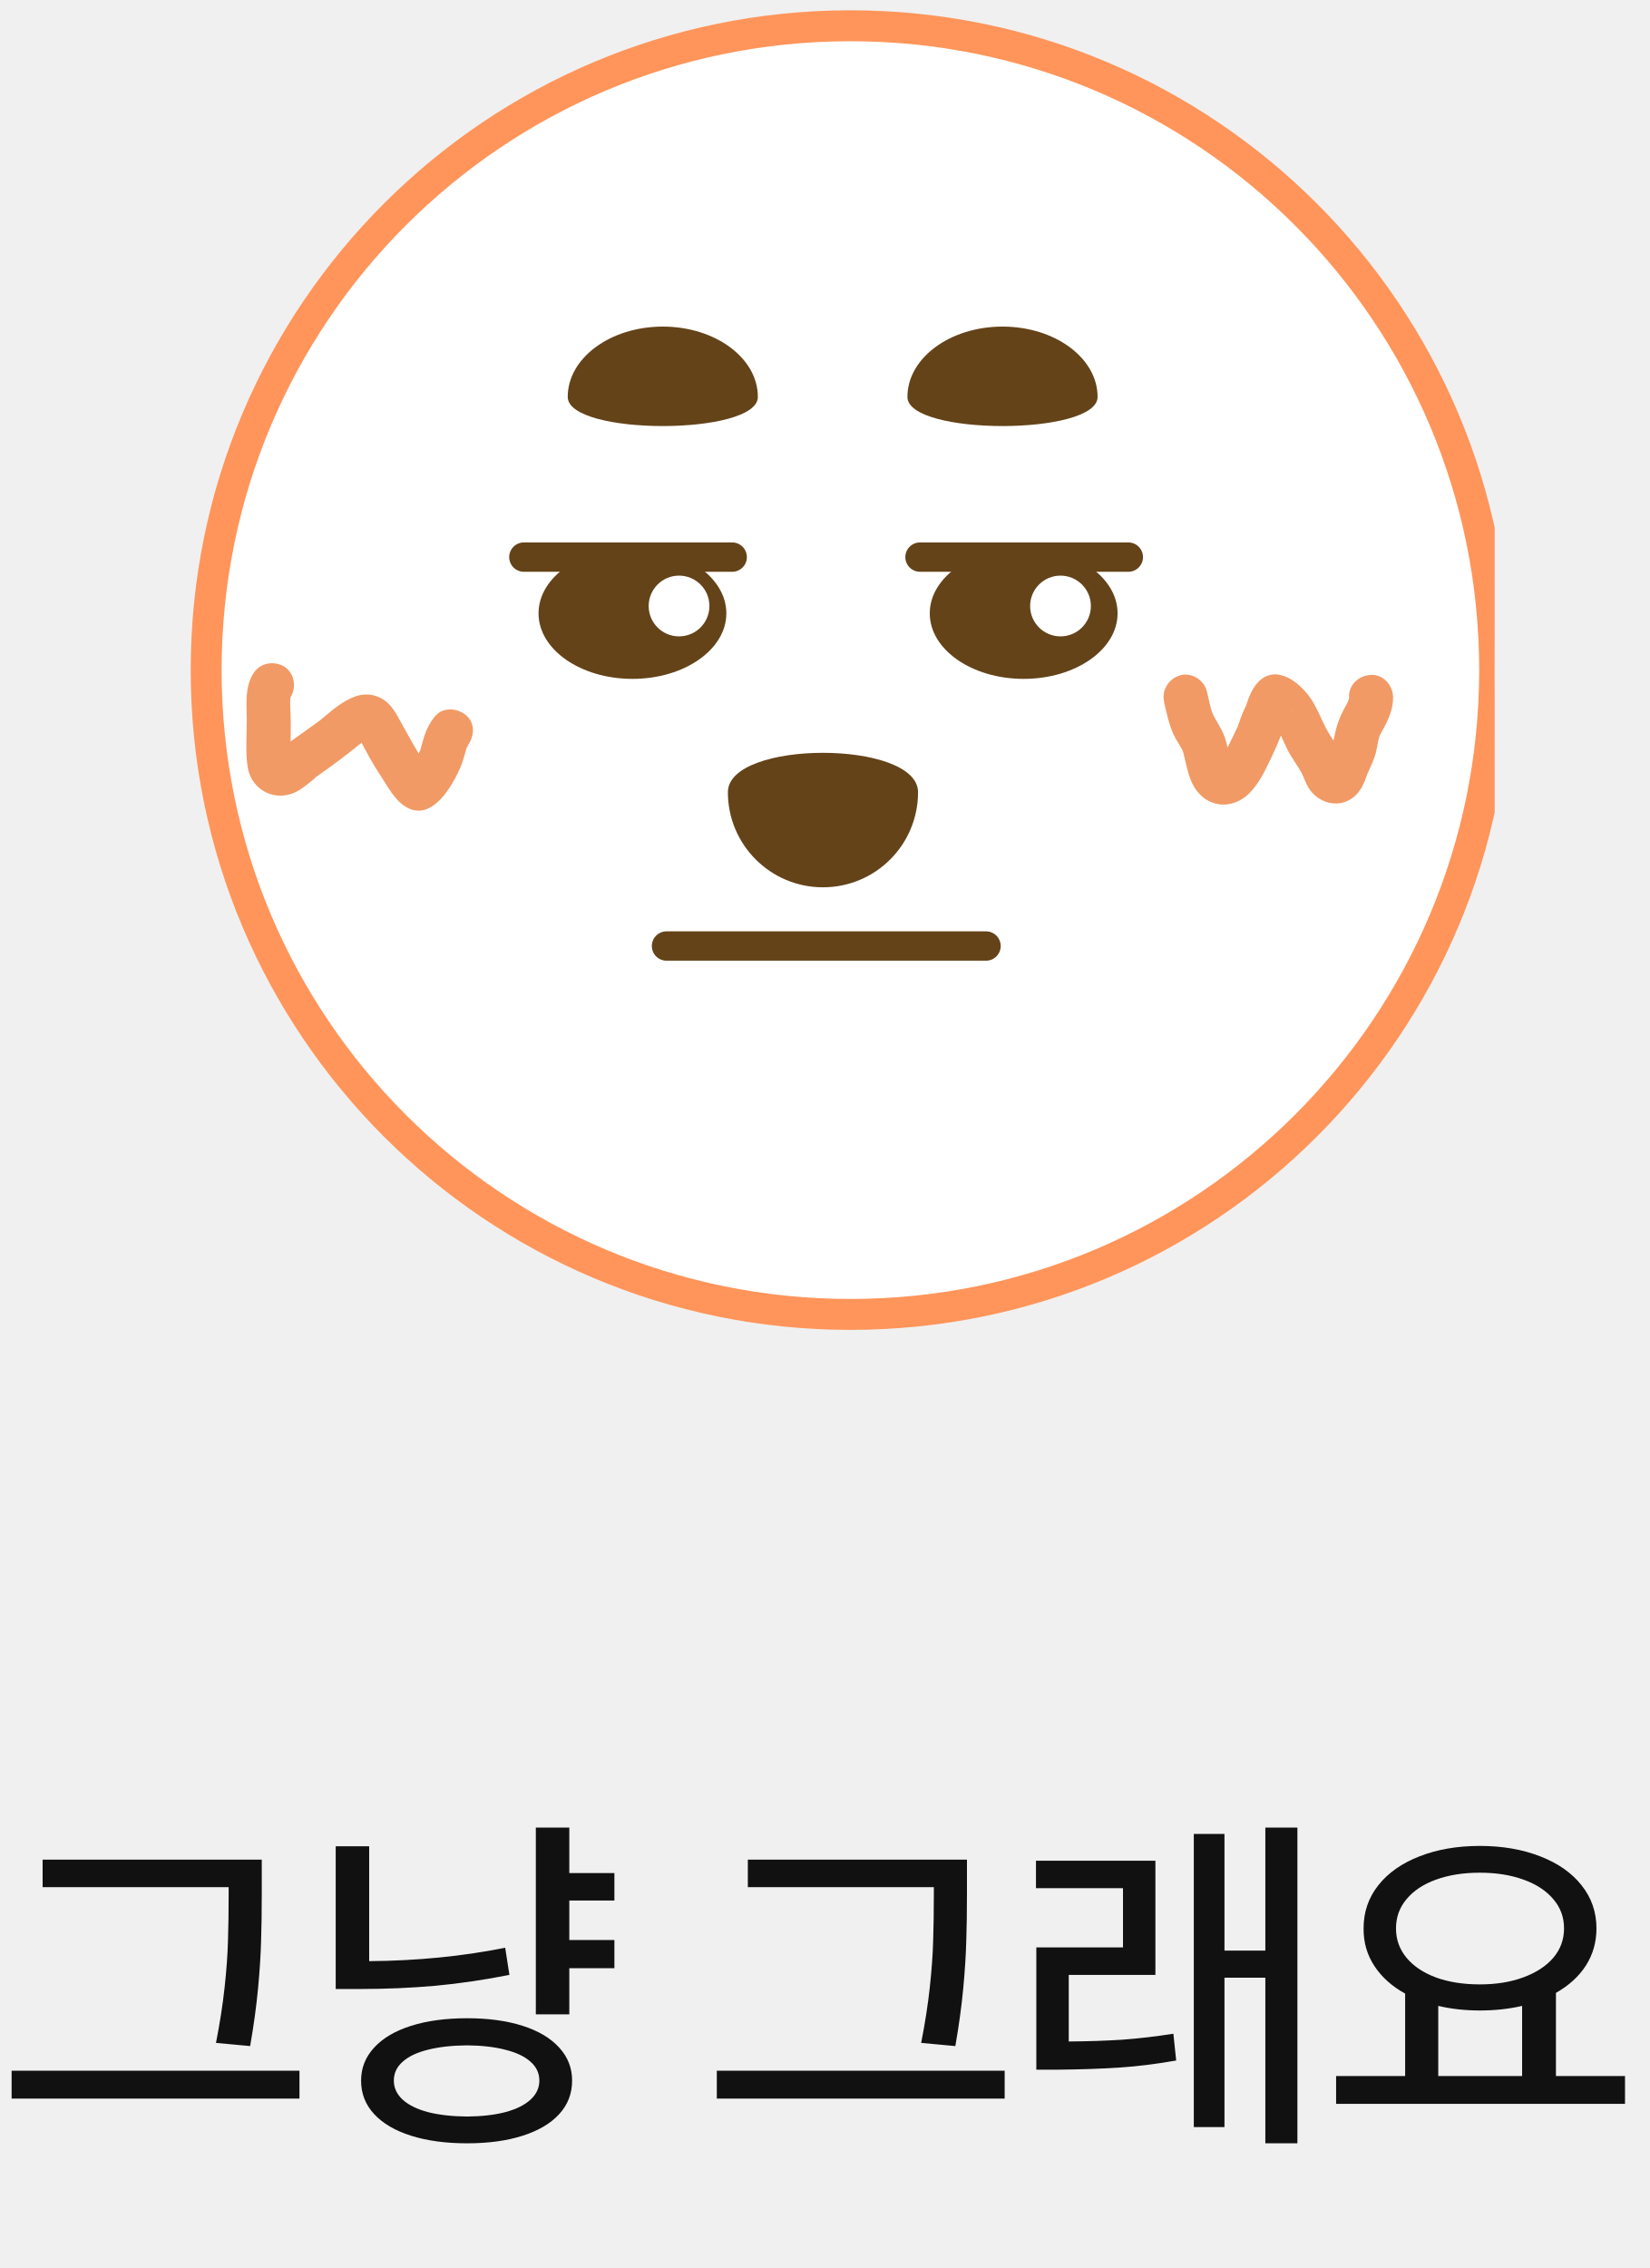
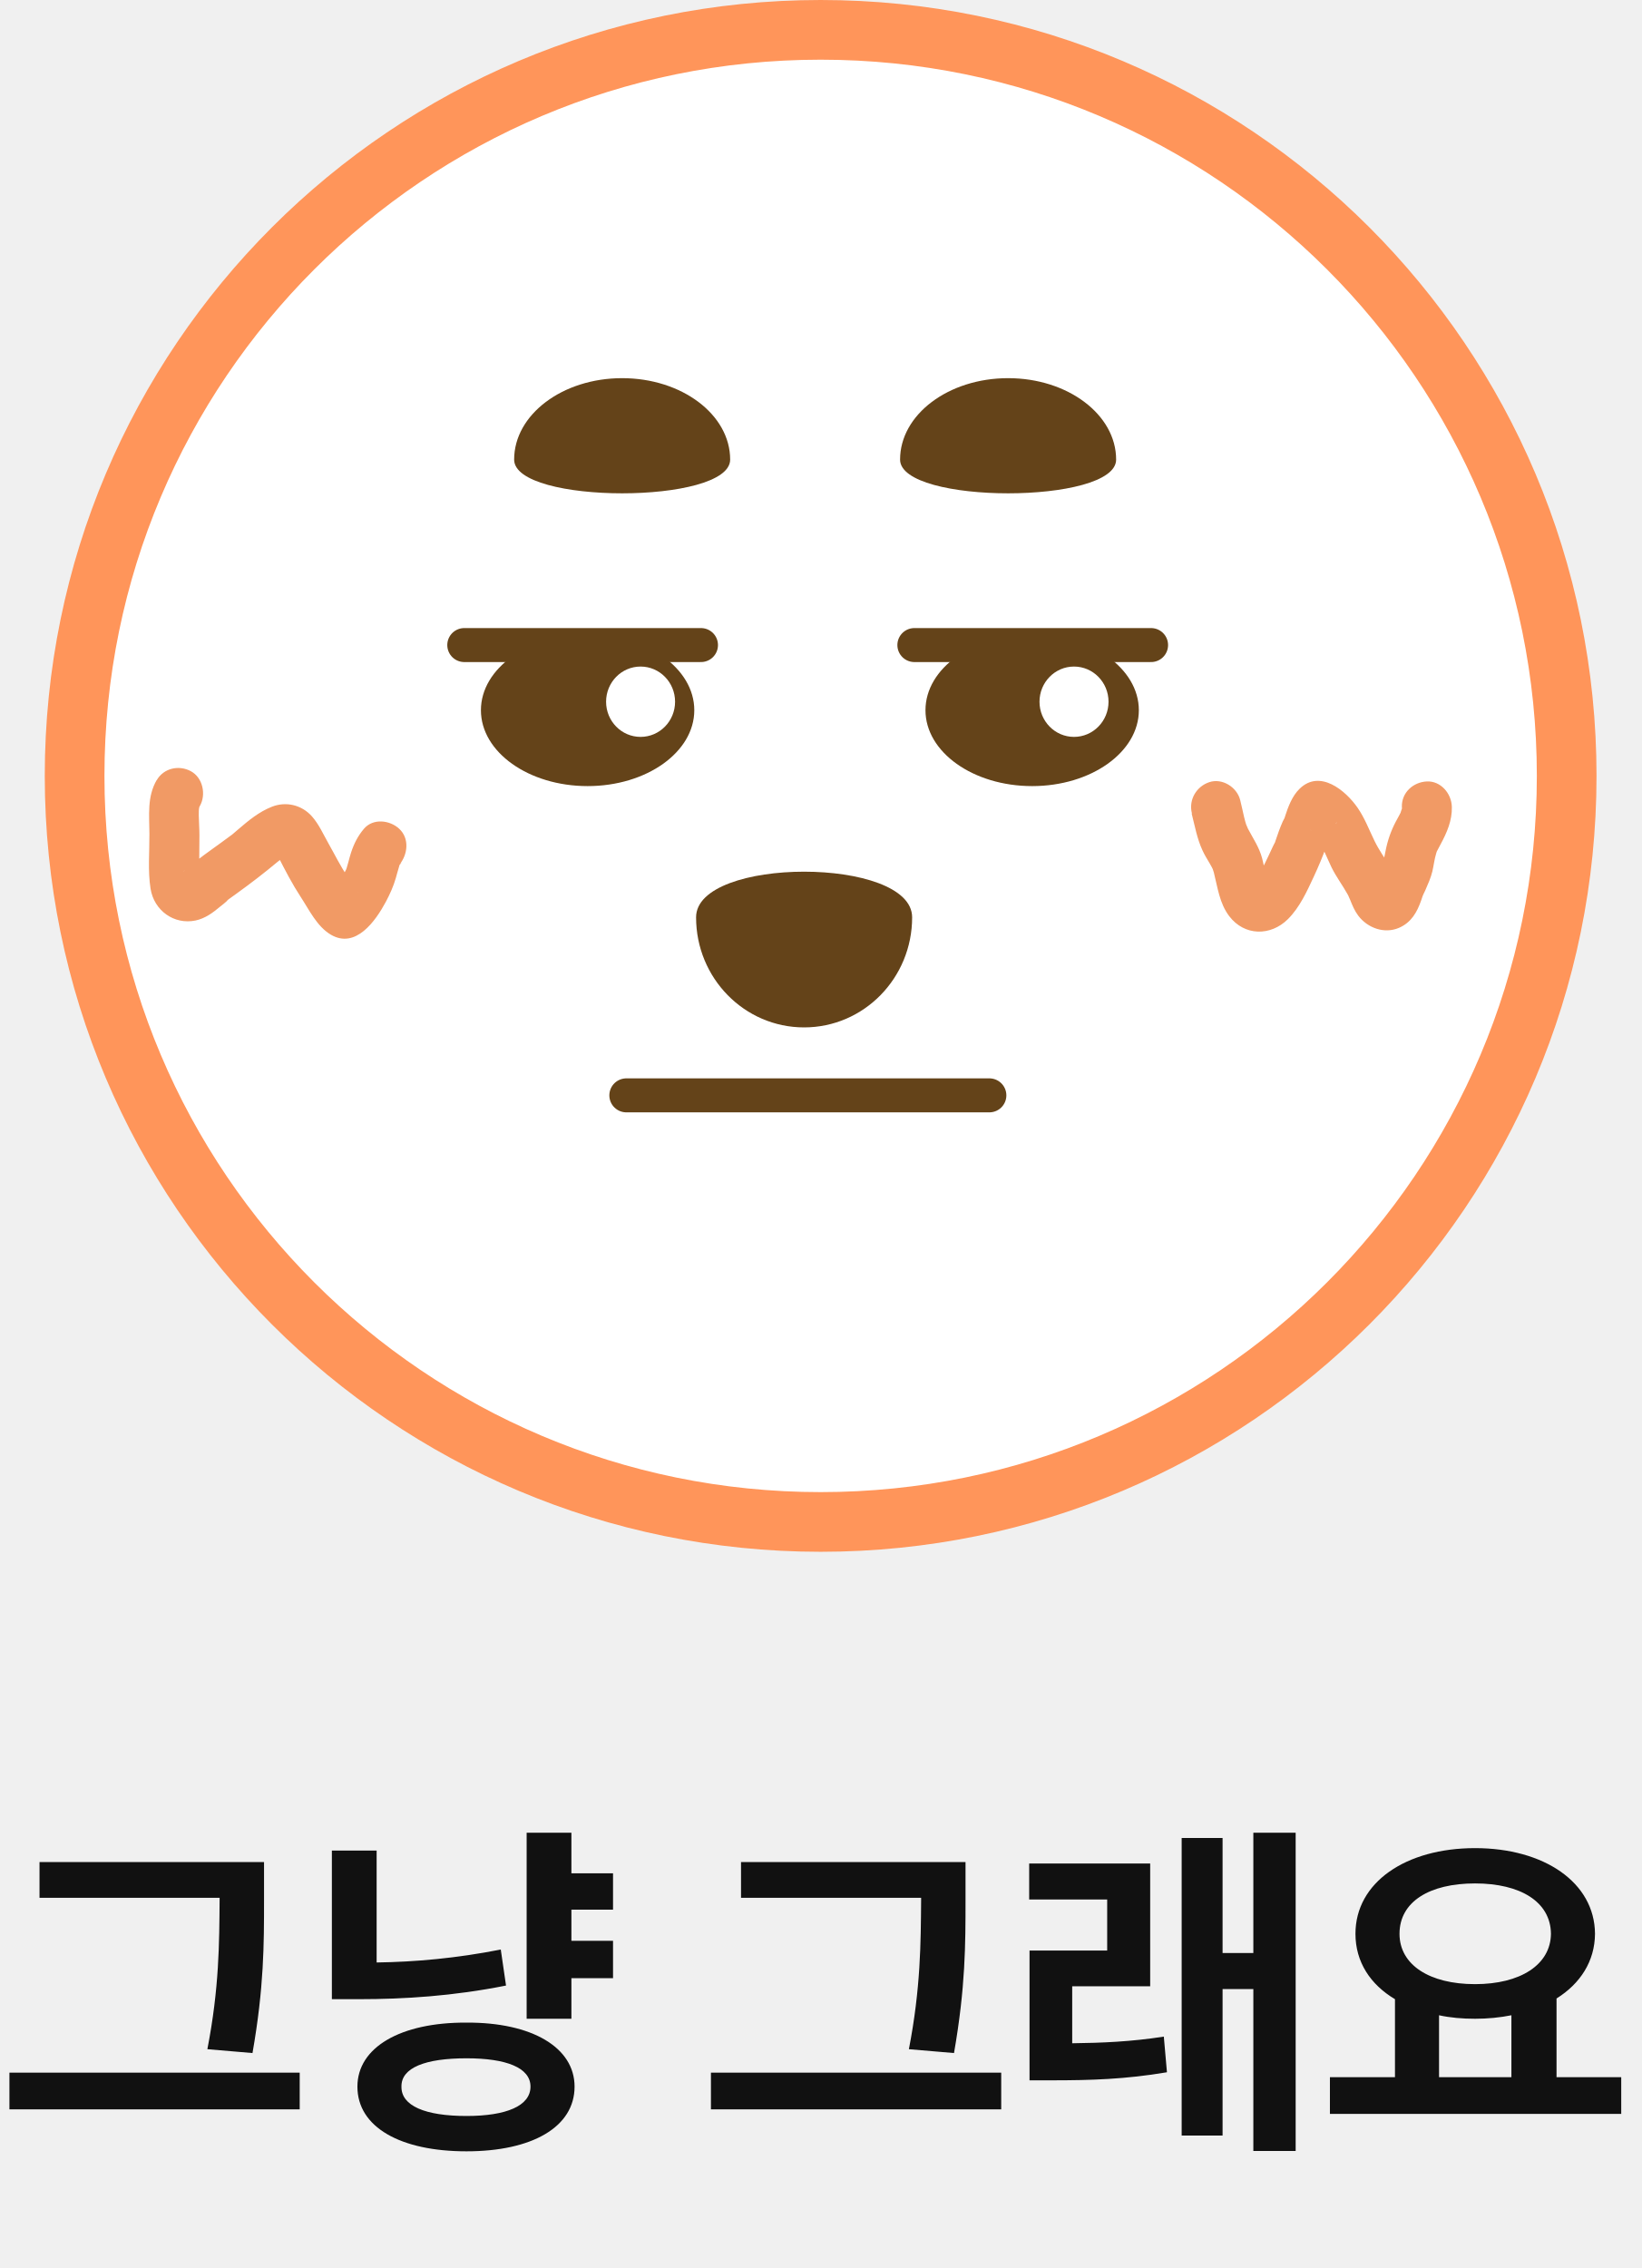
- <svg xmlns="http://www.w3.org/2000/svg" width="64" height="88" viewBox="0 0 64 88" fill="none">
-   <g clip-path="url(#clip0_2594_11475)">
-     <path d="M33 51C46.807 51 58 39.807 58 26C58 12.193 46.807 1 33 1C19.193 1 8 12.193 8 26C8 39.807 19.193 51 33 51Z" fill="white" stroke="#FF955A" stroke-width="1.2" stroke-miterlimit="10" stroke-linecap="round" />
-     <path d="M35.213 15.401C35.213 16.908 42.592 16.908 42.592 15.401C42.592 13.894 40.941 12.672 38.902 12.672C36.864 12.672 35.213 13.894 35.213 15.401Z" fill="#644319" />
-     <path d="M29.409 15.401C29.409 16.908 22.031 16.908 22.031 15.401C22.031 13.894 23.682 12.672 25.72 12.672C27.758 12.672 29.409 13.894 29.409 15.401Z" fill="#644319" />
-     <path d="M24.542 26.341C26.554 26.341 28.186 25.203 28.186 23.798C28.186 22.394 26.554 21.255 24.542 21.255C22.529 21.255 20.898 22.394 20.898 23.798C20.898 25.203 22.529 26.341 24.542 26.341Z" fill="#644319" />
-     <path d="M39.724 26.341C41.736 26.341 43.368 25.203 43.368 23.798C43.368 22.394 41.736 21.255 39.724 21.255C37.712 21.255 36.08 22.394 36.08 23.798C36.08 25.203 37.712 26.341 39.724 26.341Z" fill="#644319" />
-     <path d="M9.82 26.142C9.492 26.708 9.572 27.311 9.576 27.934C9.579 28.556 9.517 29.177 9.613 29.778C9.733 30.513 10.416 30.995 11.149 30.845C11.473 30.779 11.739 30.589 11.99 30.38C12.008 30.365 12.251 30.184 12.246 30.158L12.164 30.219C12.212 30.184 12.261 30.148 12.308 30.114C12.38 30.063 12.453 30.012 12.527 29.961C13.016 29.615 13.491 29.258 13.954 28.879C13.975 28.862 14.168 28.721 14.009 28.833C14.056 28.799 14.104 28.765 14.155 28.733C14.206 28.7 14.254 28.676 14.301 28.645C14.468 28.537 14.187 28.674 14.297 28.645C14.381 28.625 14.096 28.632 14.079 28.626C14.047 28.617 13.802 28.433 13.899 28.539C13.88 28.518 13.796 28.372 13.859 28.495C13.893 28.562 13.931 28.626 13.967 28.693C14.204 29.152 14.459 29.63 14.745 30.059C15.032 30.488 15.296 31.042 15.77 31.319C16.618 31.811 17.3 30.862 17.653 30.215C17.791 29.961 17.911 29.697 17.992 29.42C18.026 29.302 18.057 29.183 18.095 29.065C18.11 29.015 18.121 28.955 18.148 28.909C17.987 29.177 18.33 28.721 18.108 28.979C18.4 28.642 18.465 28.099 18.108 27.772C17.787 27.478 17.212 27.412 16.901 27.772C16.692 28.015 16.559 28.273 16.459 28.579C16.425 28.685 16.396 28.793 16.366 28.902C16.349 28.964 16.33 29.027 16.311 29.09L16.29 29.148C16.262 29.222 16.262 29.224 16.29 29.156C16.315 29.099 16.317 29.091 16.298 29.129C16.286 29.152 16.275 29.175 16.262 29.198C16.239 29.241 16.216 29.283 16.193 29.327C16.142 29.422 16.089 29.517 16.032 29.61C16.002 29.657 15.969 29.704 15.939 29.752C15.854 29.883 16.002 29.703 15.931 29.763C15.893 29.796 15.859 29.839 15.825 29.875C15.715 29.999 15.962 29.792 15.819 29.871H16.681C16.537 29.799 16.723 29.915 16.715 29.917C16.704 29.917 16.63 29.833 16.632 29.835C16.614 29.818 16.565 29.739 16.62 29.824C16.685 29.923 16.611 29.803 16.596 29.778C16.506 29.64 16.427 29.494 16.332 29.357C16.091 29.012 15.909 28.64 15.698 28.275C15.52 27.968 15.364 27.619 15.125 27.355C14.777 26.971 14.242 26.846 13.76 27.032C13.322 27.201 12.969 27.488 12.612 27.788C12.551 27.839 12.491 27.888 12.432 27.939C12.312 28.04 12.443 27.934 12.462 27.919C12.417 27.956 12.365 27.991 12.318 28.025C12.126 28.165 11.933 28.302 11.739 28.439C11.546 28.575 11.358 28.708 11.174 28.85C11.094 28.911 11.018 28.976 10.942 29.042C10.908 29.072 10.872 29.103 10.838 29.133C10.72 29.238 10.898 29.107 10.817 29.152C10.792 29.165 10.752 29.188 10.729 29.207C10.811 29.133 10.839 29.179 10.756 29.194C10.917 29.163 11.063 29.19 11.185 29.31C11.234 29.357 11.253 29.41 11.286 29.467C11.348 29.577 11.299 29.499 11.286 29.456C11.238 29.277 11.289 29.638 11.282 29.404C11.268 28.934 11.286 28.457 11.284 27.987C11.284 27.769 11.265 27.55 11.261 27.33C11.261 27.233 11.261 27.137 11.27 27.038C11.257 27.213 11.263 27.101 11.276 27.057C11.325 26.886 11.2 27.177 11.297 27.011C11.521 26.624 11.399 26.059 10.991 25.842C10.583 25.626 10.061 25.736 9.822 26.148L9.82 26.142Z" fill="#F19A65" />
-     <path d="M45.173 27.266C45.283 27.687 45.355 28.101 45.541 28.497C45.611 28.649 45.702 28.79 45.788 28.934C45.833 29.012 45.879 29.09 45.917 29.171C45.864 29.055 45.915 29.184 45.928 29.236C46.061 29.744 46.12 30.268 46.454 30.699C46.972 31.369 47.866 31.378 48.46 30.799C48.858 30.41 49.105 29.877 49.34 29.382C49.502 29.04 49.65 28.699 49.777 28.342C49.777 28.338 49.828 28.213 49.796 28.289C49.758 28.374 49.836 28.211 49.845 28.19C49.9 28.069 49.951 27.943 49.999 27.816C50.01 27.786 50.022 27.755 50.033 27.723C50.041 27.704 50.094 27.566 50.05 27.67C50.006 27.774 50.061 27.653 50.075 27.626C50.107 27.562 50.192 27.501 50.059 27.64L49.456 27.89C49.469 27.89 49.249 27.85 49.335 27.875C49.42 27.9 49.221 27.82 49.232 27.826C49.357 27.888 49.255 27.865 49.213 27.791C49.232 27.828 49.293 27.863 49.323 27.894C49.34 27.913 49.357 27.936 49.376 27.953C49.45 28.019 49.289 27.82 49.344 27.909C49.469 28.116 49.595 28.313 49.701 28.532C49.786 28.708 49.862 28.89 49.95 29.067C50.109 29.384 50.325 29.665 50.5 29.972C50.517 30.002 50.532 30.04 50.553 30.069C50.599 30.13 50.513 29.989 50.517 29.98C50.507 30.002 50.57 30.114 50.58 30.141C50.659 30.338 50.733 30.517 50.862 30.686C51.183 31.099 51.752 31.302 52.252 31.092C52.669 30.915 52.868 30.574 53.014 30.16C53.028 30.124 53.085 29.959 53.041 30.071C53.071 29.993 53.111 29.917 53.147 29.841C53.24 29.632 53.337 29.422 53.392 29.2C53.44 29.004 53.46 28.801 53.519 28.608C53.531 28.571 53.544 28.537 53.553 28.501C53.531 28.571 53.508 28.596 53.553 28.515C53.593 28.441 53.631 28.366 53.673 28.294C53.887 27.903 54.07 27.495 54.058 27.04C54.047 26.584 53.675 26.165 53.204 26.186C52.734 26.207 52.337 26.562 52.35 27.04C52.356 27.252 52.42 26.888 52.356 27.087C52.344 27.12 52.265 27.33 52.348 27.146C52.289 27.277 52.215 27.401 52.147 27.526C51.972 27.85 51.861 28.173 51.79 28.532C51.758 28.701 51.722 28.867 51.656 29.027C51.718 28.873 51.606 29.126 51.604 29.129C51.551 29.247 51.498 29.367 51.451 29.488C51.422 29.558 51.394 29.63 51.373 29.704C51.322 29.885 51.477 29.575 51.371 29.714C51.494 29.555 51.557 29.551 51.764 29.52C51.878 29.462 51.982 29.465 52.077 29.532C52.147 29.57 52.204 29.623 52.246 29.689C52.267 29.678 52.073 29.446 52.231 29.683C52.202 29.64 52.187 29.572 52.168 29.522C52.1 29.349 52.029 29.19 51.935 29.033C51.766 28.75 51.566 28.482 51.42 28.186C51.232 27.808 51.083 27.414 50.84 27.068C50.428 26.484 49.549 25.77 48.858 26.431C48.602 26.675 48.469 27.03 48.359 27.359C48.308 27.512 48.372 27.345 48.378 27.325C48.363 27.391 48.312 27.463 48.283 27.526C48.184 27.744 48.105 27.97 48.027 28.196C47.942 28.439 48.101 28.065 47.981 28.294C47.966 28.325 47.951 28.353 47.936 28.384C47.896 28.463 47.86 28.545 47.822 28.625C47.725 28.829 47.625 29.033 47.513 29.228C47.454 29.329 47.391 29.424 47.327 29.52C47.222 29.68 47.458 29.387 47.327 29.515C47.306 29.535 47.279 29.562 47.258 29.587C47.154 29.714 47.427 29.494 47.292 29.566C47.158 29.638 47.501 29.509 47.355 29.543L47.503 29.522C47.412 29.52 47.446 29.526 47.609 29.539C47.752 29.608 47.784 29.621 47.708 29.579C47.826 29.678 47.852 29.697 47.79 29.638C47.684 29.535 47.87 29.818 47.82 29.674C47.805 29.648 47.79 29.621 47.776 29.592C47.739 29.513 47.748 29.535 47.805 29.663C47.805 29.579 47.737 29.454 47.714 29.372C47.661 29.169 47.632 28.962 47.577 28.759C47.478 28.393 47.27 28.097 47.093 27.769C47.084 27.752 46.995 27.526 47.05 27.683C47.014 27.579 46.985 27.474 46.959 27.366C46.913 27.18 46.877 26.991 46.828 26.805C46.714 26.372 46.213 26.068 45.776 26.209C45.34 26.349 45.059 26.795 45.18 27.26L45.173 27.266Z" fill="#F19A65" />
-     <path d="M41.153 24.692C41.804 24.692 42.332 24.165 42.332 23.514C42.332 22.863 41.804 22.335 41.153 22.335C40.502 22.335 39.975 22.863 39.975 23.514C39.975 24.165 40.502 24.692 41.153 24.692Z" fill="white" />
-     <path d="M26.35 24.692C27.001 24.692 27.529 24.165 27.529 23.514C27.529 22.863 27.001 22.335 26.35 22.335C25.7 22.335 25.172 22.863 25.172 23.514C25.172 24.165 25.7 24.692 26.35 24.692Z" fill="white" />
-     <path d="M35.625 30.739C35.625 28.7 28.246 28.7 28.246 30.739C28.246 32.777 29.897 34.428 31.935 34.428C33.974 34.428 35.625 32.777 35.625 30.739Z" fill="#644319" />
-     <path d="M20.329 21.616H28.413" stroke="#644319" stroke-width="1.139" stroke-miterlimit="10" stroke-linecap="round" />
-     <path d="M35.701 21.616H43.785" stroke="#644319" stroke-width="1.139" stroke-miterlimit="10" stroke-linecap="round" />
-     <path d="M25.864 36.706H38.263" stroke="#644319" stroke-width="1.139" stroke-miterlimit="10" stroke-linecap="round" />
+ <svg xmlns="http://www.w3.org/2000/svg" width="55" height="76" viewBox="0 0 55 76" fill="none">
+   <g clip-path="url(#clip0_4176_21409)">
+     <path d="M27.5 51C41.307 51 52.5 39.807 52.5 26C52.5 12.193 41.307 1 27.5 1C13.693 1 2.5 12.193 2.5 26C2.5 39.807 13.693 51 27.5 51Z" fill="white" stroke="#FF955A" stroke-width="2" stroke-miterlimit="10" stroke-linecap="round" />
+     <path d="M30.162 15.401C30.162 16.908 37.402 16.908 37.402 15.401C37.402 13.894 35.782 12.672 33.782 12.672C31.782 12.672 30.162 13.894 30.162 15.401Z" fill="#644319" />
+     <path d="M24.468 15.401C24.468 16.908 17.229 16.908 17.229 15.401C17.229 13.894 18.849 12.672 20.848 12.672C22.848 12.672 24.468 13.894 24.468 15.401Z" fill="#644319" />
+     <path d="M19.691 26.342C21.666 26.342 23.266 25.203 23.266 23.799C23.266 22.394 21.666 21.256 19.691 21.256C17.717 21.256 16.116 22.394 16.116 23.799C16.116 25.203 17.717 26.342 19.691 26.342Z" fill="#644319" />
+     <path d="M34.588 26.342C36.562 26.342 38.163 25.203 38.163 23.799C38.163 22.394 36.562 21.256 34.588 21.256C32.613 21.256 31.013 22.394 31.013 23.799C31.013 25.203 32.613 26.342 34.588 26.342Z" fill="#644319" />
+     <path d="M5.248 26.143C4.925 26.708 5.004 27.312 5.007 27.934C5.011 28.557 4.95 29.177 5.045 29.779C5.162 30.513 5.832 30.995 6.551 30.846C6.869 30.779 7.13 30.589 7.376 30.381C7.394 30.365 7.633 30.185 7.627 30.159L7.547 30.219C7.594 30.185 7.642 30.149 7.689 30.115C7.759 30.064 7.83 30.012 7.903 29.961C8.383 29.616 8.849 29.259 9.303 28.879C9.323 28.862 9.513 28.722 9.357 28.834C9.404 28.8 9.45 28.765 9.5 28.733C9.551 28.701 9.597 28.676 9.644 28.646C9.808 28.538 9.532 28.674 9.64 28.646C9.722 28.625 9.443 28.633 9.426 28.627C9.394 28.617 9.154 28.433 9.249 28.54C9.23 28.519 9.148 28.373 9.21 28.496C9.243 28.562 9.281 28.627 9.316 28.693C9.549 29.153 9.798 29.631 10.079 30.06C10.361 30.489 10.619 31.043 11.085 31.32C11.917 31.811 12.586 30.863 12.932 30.215C13.068 29.961 13.185 29.697 13.265 29.42C13.299 29.302 13.329 29.183 13.366 29.065C13.381 29.016 13.392 28.955 13.418 28.91C13.26 29.177 13.597 28.722 13.379 28.98C13.666 28.642 13.729 28.099 13.379 27.773C13.064 27.479 12.5 27.412 12.195 27.773C11.99 28.016 11.86 28.274 11.761 28.579C11.727 28.686 11.699 28.794 11.67 28.902C11.653 28.965 11.634 29.027 11.616 29.09L11.595 29.149C11.567 29.223 11.567 29.225 11.595 29.156C11.619 29.099 11.621 29.092 11.603 29.13C11.591 29.153 11.58 29.175 11.567 29.198C11.545 29.242 11.523 29.284 11.5 29.327C11.45 29.422 11.398 29.517 11.342 29.61C11.312 29.657 11.28 29.705 11.251 29.752C11.167 29.883 11.312 29.703 11.243 29.764C11.206 29.796 11.172 29.84 11.139 29.876C11.031 29.999 11.273 29.792 11.133 29.872H11.979C11.837 29.8 12.02 29.916 12.012 29.917C12.001 29.917 11.928 29.834 11.93 29.836C11.914 29.819 11.865 29.739 11.919 29.824C11.982 29.923 11.91 29.804 11.895 29.779C11.807 29.64 11.729 29.494 11.636 29.358C11.4 29.012 11.221 28.64 11.014 28.276C10.839 27.968 10.687 27.619 10.452 27.355C10.111 26.972 9.586 26.847 9.113 27.033C8.683 27.202 8.337 27.488 7.987 27.788C7.927 27.839 7.867 27.889 7.81 27.94C7.692 28.041 7.821 27.934 7.839 27.919C7.795 27.957 7.745 27.991 7.698 28.025C7.51 28.166 7.32 28.302 7.13 28.439C6.94 28.576 6.756 28.709 6.575 28.851C6.497 28.912 6.422 28.976 6.348 29.043C6.314 29.073 6.279 29.103 6.246 29.134C6.13 29.238 6.305 29.107 6.225 29.153C6.201 29.166 6.162 29.189 6.139 29.208C6.22 29.134 6.247 29.179 6.166 29.194C6.324 29.164 6.467 29.191 6.586 29.31C6.635 29.358 6.653 29.411 6.685 29.468C6.746 29.578 6.698 29.5 6.685 29.456C6.638 29.278 6.689 29.639 6.681 29.405C6.668 28.934 6.685 28.458 6.683 27.987C6.683 27.769 6.665 27.551 6.661 27.331C6.661 27.234 6.661 27.137 6.67 27.038C6.657 27.213 6.663 27.101 6.676 27.057C6.724 26.887 6.601 27.177 6.696 27.012C6.916 26.625 6.797 26.059 6.396 25.843C5.996 25.627 5.484 25.737 5.249 26.148L5.248 26.143Z" fill="#F19A65" />
+     <path d="M39.934 27.266C40.042 27.687 40.113 28.101 40.296 28.497C40.365 28.649 40.454 28.79 40.538 28.934C40.583 29.012 40.627 29.09 40.664 29.171C40.612 29.055 40.663 29.184 40.676 29.236C40.806 29.744 40.864 30.268 41.191 30.699C41.7 31.369 42.577 31.378 43.16 30.799C43.55 30.41 43.793 29.877 44.023 29.382C44.182 29.04 44.327 28.699 44.452 28.342C44.452 28.338 44.502 28.213 44.47 28.289C44.433 28.374 44.509 28.211 44.519 28.19C44.573 28.069 44.623 27.943 44.67 27.816C44.681 27.786 44.692 27.755 44.703 27.723C44.711 27.704 44.763 27.566 44.72 27.67C44.677 27.774 44.731 27.653 44.744 27.626C44.776 27.562 44.859 27.501 44.729 27.64L44.137 27.89C44.15 27.89 43.934 27.85 44.018 27.875C44.102 27.9 43.906 27.82 43.917 27.826C44.04 27.888 43.94 27.865 43.899 27.791C43.917 27.828 43.977 27.863 44.007 27.894C44.023 27.913 44.04 27.936 44.059 27.953C44.131 28.019 43.973 27.82 44.027 27.909C44.15 28.116 44.273 28.313 44.377 28.532C44.461 28.708 44.535 28.89 44.621 29.067C44.778 29.384 44.99 29.665 45.161 29.972C45.178 30.002 45.193 30.04 45.213 30.069C45.258 30.13 45.174 29.989 45.178 29.98C45.169 30.002 45.23 30.114 45.239 30.141C45.318 30.338 45.39 30.517 45.517 30.686C45.831 31.099 46.39 31.302 46.88 31.092C47.289 30.915 47.485 30.574 47.628 30.16C47.641 30.124 47.697 29.959 47.654 30.071C47.684 29.993 47.723 29.917 47.759 29.841C47.85 29.632 47.945 29.422 47.999 29.2C48.045 29.004 48.066 28.801 48.124 28.608C48.135 28.571 48.148 28.537 48.157 28.501C48.135 28.571 48.112 28.596 48.157 28.515C48.196 28.441 48.233 28.366 48.274 28.294C48.485 27.903 48.664 27.495 48.652 27.04C48.641 26.584 48.276 26.165 47.815 26.186C47.353 26.207 46.964 26.562 46.977 27.04C46.982 27.252 47.045 26.888 46.982 27.087C46.971 27.12 46.893 27.33 46.975 27.146C46.917 27.277 46.844 27.401 46.777 27.526C46.606 27.85 46.496 28.173 46.427 28.532C46.396 28.701 46.36 28.867 46.295 29.027C46.356 28.873 46.247 29.126 46.245 29.129C46.193 29.247 46.141 29.367 46.094 29.488C46.066 29.558 46.038 29.63 46.018 29.704C45.967 29.885 46.12 29.575 46.016 29.714C46.137 29.555 46.198 29.551 46.401 29.52C46.513 29.462 46.615 29.465 46.709 29.532C46.777 29.57 46.833 29.623 46.874 29.689C46.895 29.678 46.705 29.446 46.859 29.683C46.831 29.64 46.816 29.572 46.798 29.522C46.731 29.349 46.662 29.19 46.569 29.033C46.403 28.75 46.208 28.482 46.064 28.186C45.88 27.808 45.733 27.414 45.494 27.068C45.09 26.484 44.228 25.77 43.55 26.431C43.299 26.675 43.169 27.03 43.061 27.359C43.011 27.512 43.074 27.345 43.079 27.325C43.065 27.391 43.014 27.463 42.986 27.526C42.889 27.744 42.811 27.97 42.735 28.196C42.651 28.439 42.808 28.065 42.69 28.294C42.675 28.325 42.66 28.353 42.646 28.384C42.606 28.463 42.571 28.545 42.534 28.625C42.439 28.829 42.34 29.033 42.23 29.228C42.173 29.329 42.111 29.424 42.048 29.52C41.946 29.68 42.176 29.387 42.048 29.515C42.027 29.535 42.001 29.562 41.981 29.587C41.878 29.714 42.147 29.494 42.014 29.566C41.882 29.638 42.219 29.509 42.076 29.543L42.221 29.522C42.132 29.52 42.165 29.526 42.325 29.539C42.465 29.608 42.497 29.621 42.422 29.579C42.538 29.678 42.564 29.697 42.502 29.638C42.398 29.535 42.58 29.818 42.532 29.674C42.517 29.648 42.502 29.621 42.489 29.592C42.452 29.513 42.461 29.535 42.517 29.663C42.517 29.579 42.45 29.454 42.428 29.372C42.376 29.169 42.348 28.962 42.294 28.759C42.197 28.393 41.992 28.097 41.819 27.769C41.809 27.752 41.722 27.526 41.776 27.683C41.741 27.579 41.713 27.474 41.687 27.366C41.642 27.18 41.607 26.991 41.558 26.805C41.446 26.372 40.955 26.068 40.527 26.209C40.098 26.349 39.823 26.795 39.942 27.26L39.934 27.266Z" fill="#F19A65" />
+     <path d="M35.99 24.693C36.629 24.693 37.147 24.165 37.147 23.515C37.147 22.864 36.629 22.336 35.99 22.336C35.352 22.336 34.834 22.864 34.834 23.515C34.834 24.165 35.352 24.693 35.99 24.693Z" fill="white" />
+     <path d="M21.466 24.693C22.105 24.693 22.622 24.165 22.622 23.515C22.622 22.864 22.105 22.336 21.466 22.336C20.827 22.336 20.31 22.864 20.31 23.515C20.31 24.165 20.827 24.693 21.466 24.693Z" fill="white" />
+     <path d="M30.566 30.739C30.566 28.7 23.326 28.7 23.326 30.739C23.326 32.777 24.946 34.428 26.946 34.428C28.946 34.428 30.566 32.777 30.566 30.739Z" fill="#644319" />
+     <path d="M15.558 21.616H23.49" stroke="#644319" stroke-width="1.139" stroke-miterlimit="10" stroke-linecap="round" />
+     <path d="M30.641 21.616H38.573" stroke="#644319" stroke-width="1.139" stroke-miterlimit="10" stroke-linecap="round" />
+     <path d="M20.989 36.705H33.154" stroke="#644319" stroke-width="1.139" stroke-miterlimit="10" stroke-linecap="round" />
  </g>
-   <path d="M10.158 73.469C10.158 74.184 10.149 74.804 10.131 75.328C10.117 75.848 10.079 76.451 10.015 77.14C9.951 77.828 9.848 78.578 9.707 79.389L8.381 79.266C8.531 78.505 8.643 77.787 8.716 77.112C8.789 76.438 8.832 75.838 8.846 75.314C8.864 74.79 8.873 74.175 8.873 73.469V73.223H1.654V72.156H10.158V73.469ZM0.451 80.346H11.621V81.426H0.451V80.346ZM23.842 73.742H22.092V75.273H23.842V76.367H22.092V78.158H20.793V70.912H22.092V72.676H23.842V73.742ZM13.027 71.637H14.326V76.094C16.181 76.08 17.94 75.907 19.604 75.574L19.768 76.627C18.783 76.823 17.819 76.964 16.876 77.051C15.937 77.133 14.987 77.174 14.025 77.174H13.027V71.637ZM14.012 80.728C14.012 80.241 14.18 79.815 14.518 79.45C14.855 79.081 15.333 78.799 15.953 78.603C16.573 78.407 17.297 78.309 18.127 78.309C18.947 78.309 19.665 78.407 20.28 78.603C20.895 78.799 21.369 79.081 21.702 79.45C22.035 79.815 22.201 80.241 22.201 80.728C22.201 81.23 22.035 81.663 21.702 82.027C21.369 82.392 20.895 82.672 20.28 82.868C19.67 83.064 18.952 83.162 18.127 83.162C17.297 83.162 16.573 83.064 15.953 82.868C15.333 82.672 14.855 82.392 14.518 82.027C14.18 81.663 14.012 81.23 14.012 80.728ZM15.283 80.728C15.283 81.011 15.397 81.257 15.625 81.467C15.853 81.676 16.181 81.838 16.609 81.952C17.038 82.061 17.544 82.118 18.127 82.123C18.697 82.118 19.191 82.061 19.61 81.952C20.034 81.838 20.36 81.676 20.588 81.467C20.816 81.257 20.93 81.011 20.93 80.728C20.93 80.441 20.816 80.198 20.588 79.997C20.36 79.792 20.034 79.637 19.61 79.532C19.191 79.423 18.697 79.366 18.127 79.361C17.539 79.366 17.031 79.423 16.602 79.532C16.179 79.637 15.853 79.792 15.625 79.997C15.397 80.198 15.283 80.441 15.283 80.728ZM37.523 73.469C37.523 74.184 37.514 74.804 37.496 75.328C37.482 75.848 37.444 76.451 37.38 77.14C37.316 77.828 37.214 78.578 37.072 79.389L35.746 79.266C35.896 78.505 36.008 77.787 36.081 77.112C36.154 76.438 36.197 75.838 36.211 75.314C36.229 74.79 36.238 74.175 36.238 73.469V73.223H29.02V72.156H37.523V73.469ZM27.816 80.346H38.986V81.426H27.816V80.346ZM44.836 76.627H41.473V79.211C42.202 79.206 42.888 79.184 43.53 79.143C44.173 79.097 44.84 79.019 45.533 78.91L45.642 79.949C44.868 80.086 44.134 80.177 43.441 80.223C42.753 80.268 41.956 80.296 41.049 80.305H40.215V75.561H43.578V73.264H40.201V72.197H44.836V76.627ZM46.326 71.158H47.516V75.684H49.102V70.912H50.346V83.162H49.102V76.736H47.516V82.533H46.326V71.158ZM63.059 81.631H51.848V80.551H54.527V77.352C54.012 77.069 53.614 76.711 53.331 76.278C53.048 75.845 52.909 75.36 52.914 74.822C52.914 74.189 53.105 73.63 53.488 73.147C53.871 72.664 54.404 72.291 55.088 72.026C55.776 71.757 56.555 71.623 57.426 71.623C58.296 71.623 59.075 71.757 59.764 72.026C60.452 72.291 60.987 72.664 61.37 73.147C61.757 73.63 61.951 74.189 61.951 74.822C61.951 75.356 61.814 75.836 61.541 76.265C61.267 76.689 60.88 77.042 60.379 77.324V80.551H63.059V81.631ZM54.172 74.822C54.172 75.255 54.309 75.636 54.582 75.964C54.855 76.292 55.238 76.547 55.73 76.73C56.223 76.907 56.788 76.996 57.426 76.996C58.059 76.996 58.622 76.905 59.114 76.723C59.611 76.54 59.998 76.287 60.276 75.964C60.554 75.636 60.693 75.255 60.693 74.822C60.693 74.389 60.554 74.011 60.276 73.688C59.998 73.359 59.611 73.106 59.114 72.929C58.622 72.751 58.059 72.662 57.426 72.662C56.788 72.662 56.223 72.751 55.73 72.929C55.238 73.106 54.855 73.359 54.582 73.688C54.309 74.011 54.172 74.389 54.172 74.822ZM59.066 80.551V77.83C58.556 77.949 58.009 78.008 57.426 78.008C56.852 78.008 56.314 77.949 55.812 77.83V80.551H59.066Z" fill="#111111" />
+   <path d="M8.848 62.398V63.676C8.848 65.141 8.848 66.594 8.461 68.797L6.949 68.668C7.348 66.617 7.348 65.094 7.359 63.676V63.594H1.324V62.398H8.848ZM10.043 69.453V70.684H0.316V69.453H10.043ZM20.543 62.773V63.992H19.148V65.035H20.543V66.289H19.148V67.648H17.648V61.414H19.148V62.773H20.543ZM15.633 67.777C17.824 67.766 19.254 68.609 19.254 69.922C19.254 71.281 17.824 72.09 15.633 72.09C13.418 72.09 11.977 71.281 11.977 69.922C11.977 68.609 13.418 67.766 15.633 67.777ZM15.633 68.973C14.25 68.973 13.441 69.289 13.453 69.922C13.441 70.566 14.25 70.906 15.633 70.906C16.969 70.906 17.777 70.566 17.777 69.922C17.777 69.289 16.969 68.973 15.633 68.973ZM12.621 62.012V65.762C13.91 65.744 15.299 65.621 16.781 65.328L16.957 66.535C15.199 66.887 13.547 66.992 12.035 66.992H11.121V62.012H12.621ZM32.355 62.398V63.676C32.355 65.141 32.355 66.594 31.969 68.797L30.457 68.668C30.855 66.617 30.855 65.094 30.867 63.676V63.594H24.832V62.398H32.355ZM33.551 69.453V70.684H23.824V69.453H33.551ZM38.543 62.445V66.559H35.93V68.469C36.943 68.457 37.91 68.416 39 68.246L39.105 69.441C37.711 69.676 36.562 69.711 35.238 69.711H34.5V65.363H37.102V63.652H34.488V62.445H38.543ZM43.418 61.414V72.078H42V66.652H40.969V71.562H39.598V61.59H40.969V65.445H42V61.414H43.418ZM54.328 69.606V70.836H44.566V69.606H46.746V66.992C45.92 66.5 45.422 65.744 45.422 64.801C45.422 63.078 47.109 61.93 49.43 61.93C51.738 61.93 53.438 63.078 53.449 64.801C53.443 65.721 52.957 66.471 52.16 66.969V69.606H54.328ZM49.43 63.113C47.906 63.113 46.898 63.723 46.898 64.801C46.898 65.844 47.906 66.488 49.43 66.488C50.941 66.488 51.961 65.844 51.973 64.801C51.961 63.723 50.941 63.113 49.43 63.113ZM48.223 69.606H50.648V67.531C50.268 67.607 49.857 67.648 49.43 67.648C49.002 67.648 48.598 67.613 48.223 67.531V69.606Z" fill="#111111" />
  <defs>
-     <clipPath id="clip0_2594_11475">
-       <rect width="52" height="52" fill="white" transform="translate(6)" />
+     <clipPath id="clip0_4176_21409">
+       <rect width="52" height="52" fill="white" transform="translate(1.5)" />
    </clipPath>
  </defs>
</svg>
